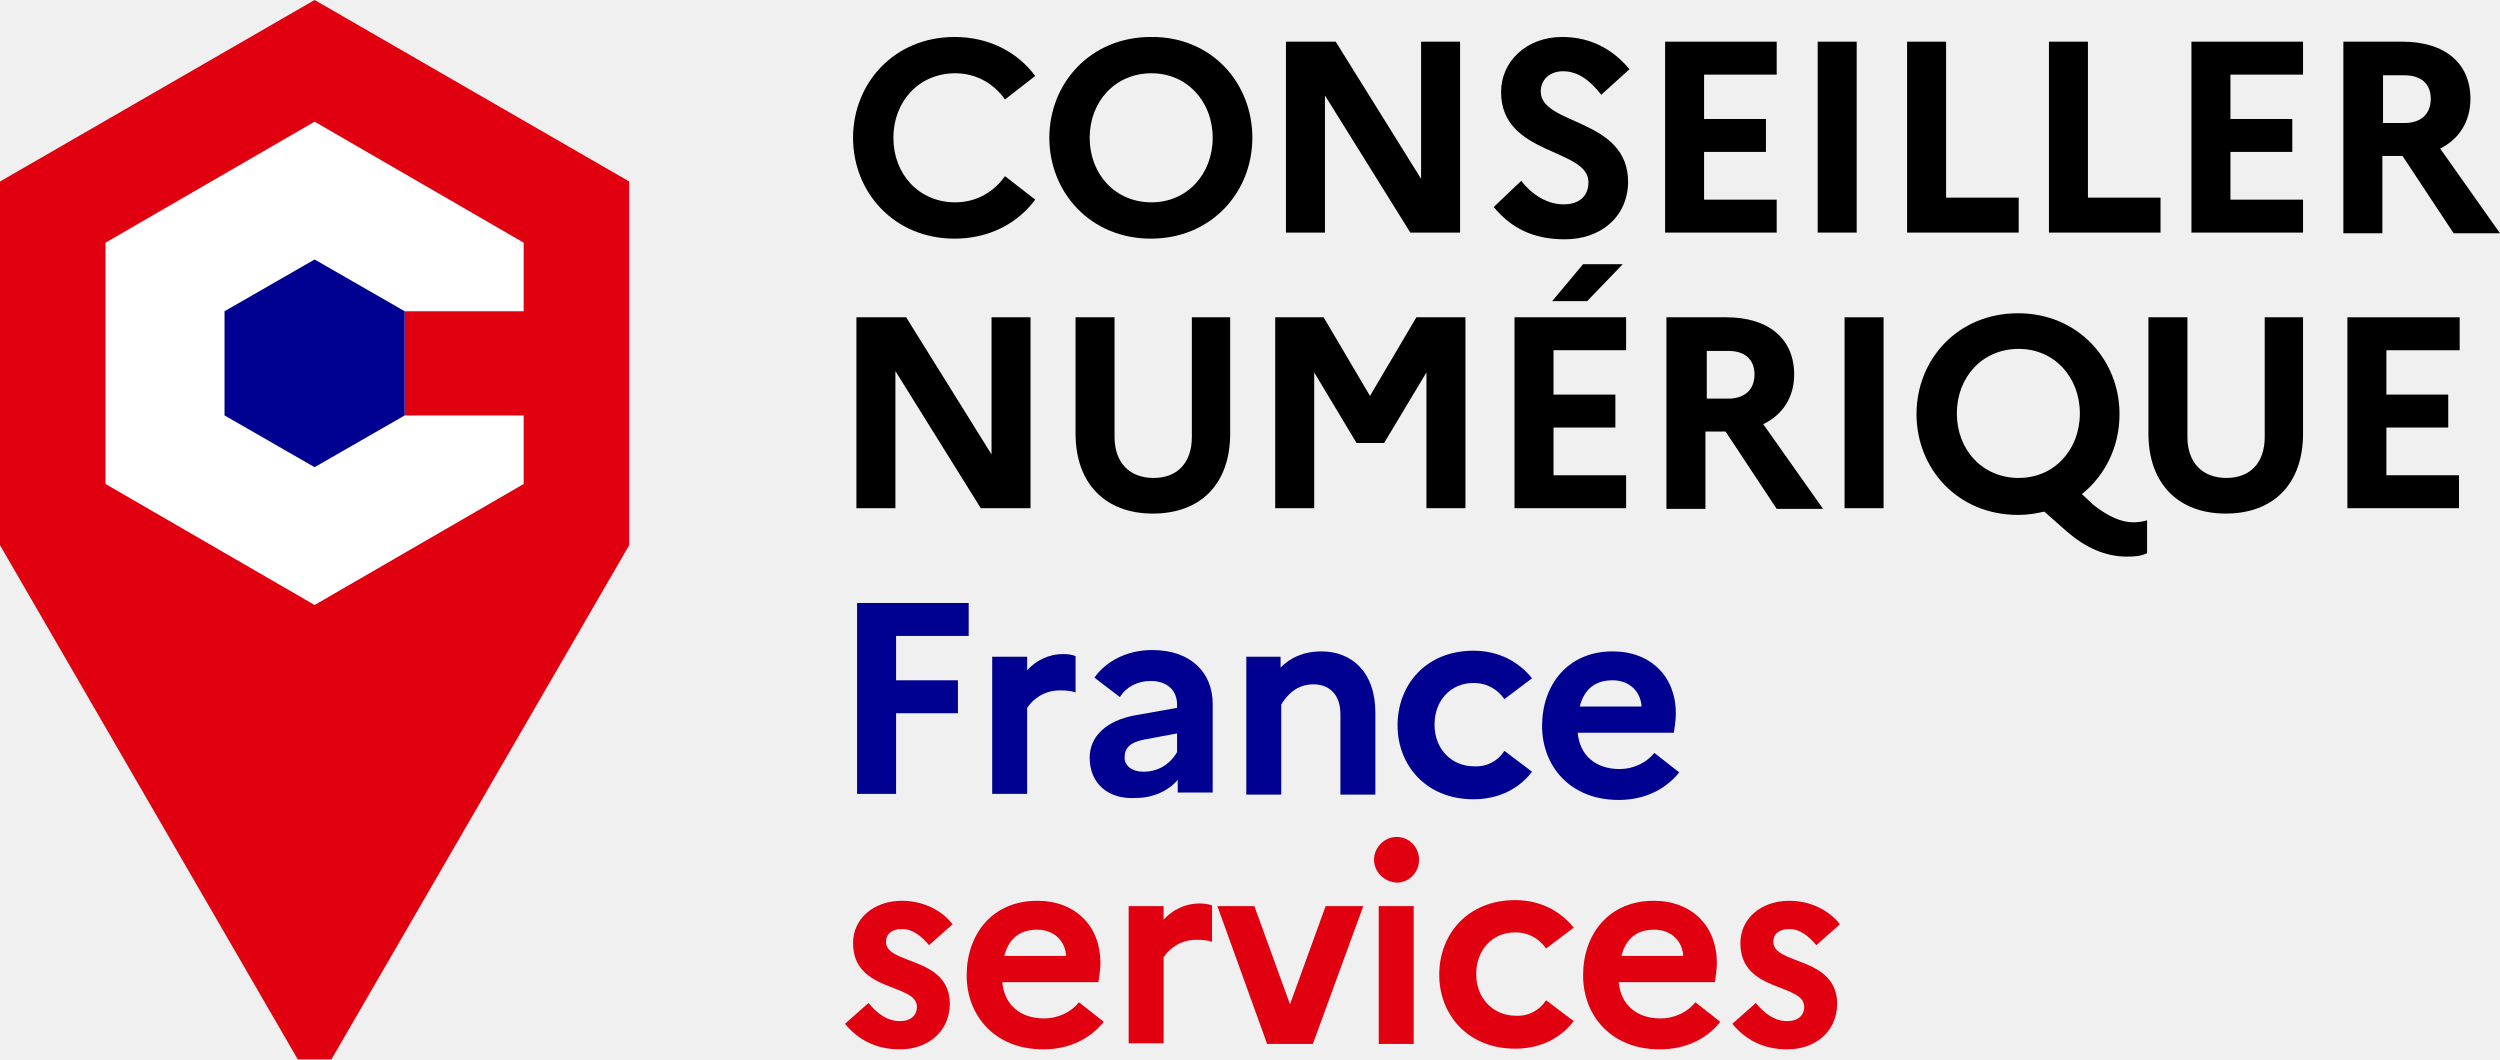
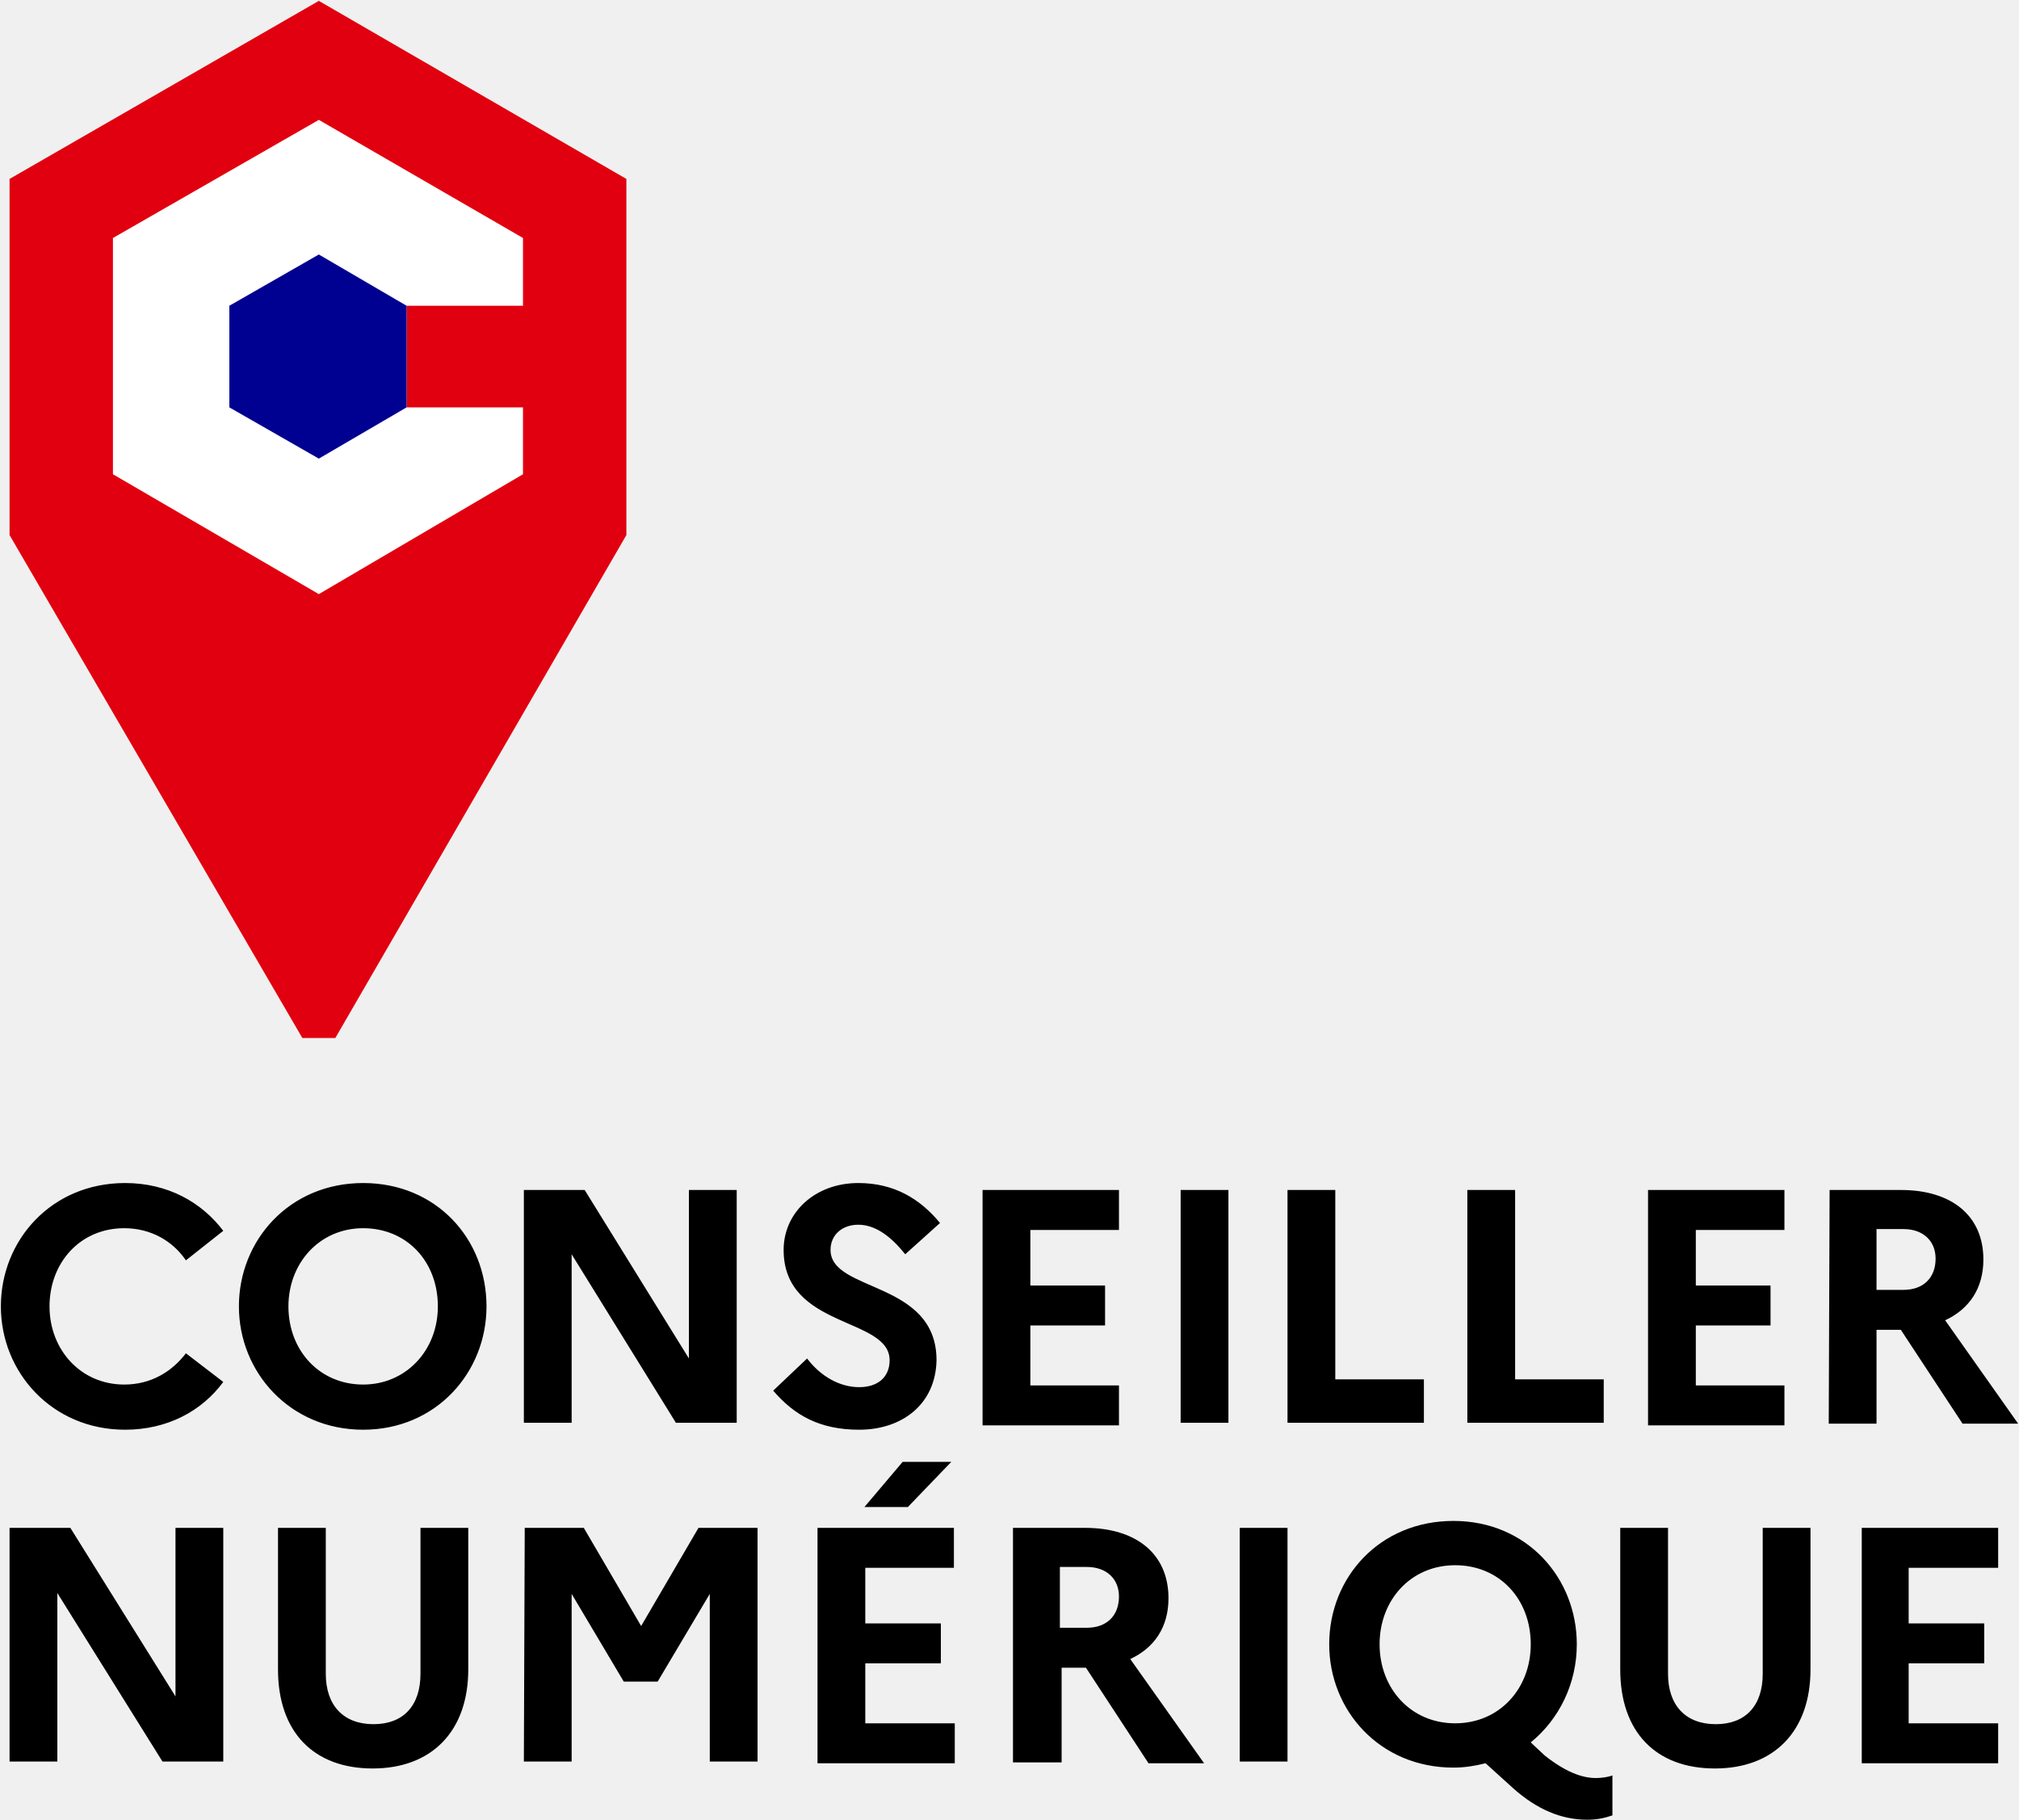
- <svg xmlns="http://www.w3.org/2000/svg" version="1.1" id="Calque_2" x="0px" y="0px" viewBox="0 0 371.9 157.6" style="enable-background:new 0 0 371.9 157.6;" xml:space="preserve">
-   <style type="text/css">
- 	.st0{fill:#E1000F;}
- 	.st1{fill:#FFFFFF;}
- 	.st2{fill:#000091;}
- </style>
-   <g>
-     <g>
-       <g>
-         <polygon class="st0" points="46.8,0 0,27 0,81.1 44.3,157.6 49.3,157.6 93.6,81.1 93.6,27    " />
-         <polygon class="st1" points="60.2,46.3 77.9,46.3 77.9,36.1 46.8,18.1 15.7,36.1 15.7,72 46.8,90 77.9,72 77.9,61.8 60.2,61.8         " />
-         <polygon class="st2" points="60.2,61.8 60.2,46.3 46.8,38.6 33.4,46.3 33.4,61.8 46.8,69.5    " />
-         <g>
-           <path d="M149.5,26.2l4.5,3.5c-2.6,3.5-6.8,5.8-12,5.8c-9,0-15.1-6.9-15.1-15c0-8.1,6.1-15,15.1-15c5.2,0,9.4,2.3,12,5.8      l-4.5,3.5c-1.6-2.3-4.2-3.9-7.4-3.9c-5.4,0-9.2,4.2-9.2,9.6c0,5.4,3.8,9.6,9.2,9.6C145.3,30.1,147.9,28.5,149.5,26.2z" />
-           <path d="M186.3,20.5c0,8.1-6.1,15-15.1,15c-9,0-15.1-6.9-15.1-15c0-8.1,6.1-15,15.1-15C180.2,5.4,186.3,12.3,186.3,20.5z       M180.4,20.5c0-5.4-3.8-9.6-9.1-9.6c-5.4,0-9.2,4.2-9.2,9.6c0,5.4,3.8,9.6,9.2,9.6C176.6,30.1,180.4,25.9,180.4,20.5z" />
-           <path d="M191.3,6.2h7.4l12.7,20.4V6.2h5.8v28.4h-7.4l-12.7-20.4v20.4h-5.8V6.2z" />
-           <path d="M226.3,26.9c1.7,2.2,4,3.5,6.3,3.5c2.3,0,3.7-1.2,3.7-3.3c0-5.1-13-3.9-13-13.4c0-4.5,3.7-8.2,9.1-8.2      c4.3,0,7.6,1.9,10,4.8l-4.2,3.8c-1.7-2.2-3.5-3.5-5.7-3.5c-2,0-3.3,1.3-3.3,3c0,5.1,13,3.9,13,13.5c-0.1,5.3-4.2,8.5-9.4,8.5      c-4.8,0-8-1.7-10.6-4.8L226.3,26.9z" />
-           <path d="M247.7,6.2h16.6v4.9h-10.8v6.6h9.2v4.9h-9.2v7.1h10.8v4.9h-16.6V6.2z" />
-           <path d="M270.4,6.2h5.8v28.4h-5.8V6.2z" />
-           <path d="M283.7,6.2h5.8v23.2h10.8v5.2h-16.6V6.2z" />
-           <path d="M304.8,6.2h5.8v23.2h10.8v5.2h-16.6V6.2z" />
-           <path d="M326,6.2h16.6v4.9h-10.8v6.6h9.2v4.9h-9.2v7.1h10.8v4.9H326V6.2z" />
-           <path d="M348.7,6.2h8.7c6.3,0,10.1,3.2,10.1,8.5c0,3.4-1.7,6-4.5,7.4l8.9,12.6H365l-7.6-11.5h-3v11.5h-5.8V6.2z M354.5,11.2v7.1      h3.2c2.4,0,3.9-1.3,3.9-3.6c0-2.2-1.4-3.5-3.9-3.5H354.5z" />
-         </g>
-         <g>
-           <path d="M127.4,47.2h7.4l12.7,20.4V47.2h5.8v28.4h-7.4l-12.7-20.4v20.4h-5.8V47.2z" />
-           <path d="M177.2,47.2h5.8v17.3c0,7.5-4.4,11.9-11.5,11.9c-7.1,0-11.5-4.5-11.5-11.9V47.2h5.8V65c0,3.8,2.2,6.1,5.8,6.1      c3.5,0,5.7-2.2,5.7-6.1V47.2z" />
-           <path d="M189.6,47.2h7.3l6.9,11.7l6.9-11.7h7.3v28.4h-5.8V55.4l-6.3,10.5h-4.1l-6.3-10.5v20.2h-5.8V47.2z" />
-           <path d="M225.3,47.2h16.6v4.9h-10.8v6.6h9.2v4.9h-9.2v7.1h10.8v4.9h-16.6V47.2z M230.9,44.8l4.6-5.5h5.9l-5.3,5.5H230.9z" />
-           <path d="M248.1,47.2h8.7c6.3,0,10.1,3.2,10.1,8.5c0,3.4-1.7,6-4.6,7.4l8.9,12.6h-6.9l-7.6-11.5h-3v11.5h-5.8V47.2z M253.9,52.2      v7.1h3.2c2.4,0,3.9-1.3,3.9-3.6c0-2.2-1.4-3.5-3.9-3.5H253.9z" />
-           <path d="M274.4,47.2h5.8v28.4h-5.8V47.2z" />
-           <path d="M317.4,77.7c0.6,0,1.4-0.1,2-0.3v4.9c-0.9,0.4-1.7,0.5-3,0.5c-3.2,0-6.1-1.3-8.9-3.7l-3.4-3c-1.2,0.3-2.5,0.5-3.9,0.5      c-9,0-15.1-6.9-15.1-15c0-8.1,6.1-15,15.1-15c8.9,0,15.1,6.9,15.1,15c0,4.8-2.1,9.1-5.6,11.9l1.7,1.6      C313.7,76.9,315.6,77.7,317.4,77.7z M309.4,61.5c0-5.4-3.8-9.6-9.1-9.6c-5.4,0-9.2,4.2-9.2,9.6s3.8,9.6,9.2,9.6      C305.6,71.1,309.4,66.9,309.4,61.5z" />
-           <path d="M336.8,47.2h5.8v17.3c0,7.5-4.4,11.9-11.5,11.9c-7.1,0-11.5-4.5-11.5-11.9V47.2h5.8V65c0,3.8,2.2,6.1,5.8,6.1      c3.5,0,5.7-2.2,5.7-6.1V47.2z" />
-           <path d="M349.3,47.2h16.6v4.9H355v6.6h9.2v4.9H355v7.1h10.8v4.9h-16.6V47.2z" />
-         </g>
-         <g>
-           <path class="st2" d="M127.5,89.7h16.6v4.9h-10.8v6.6h9.2v4.9h-9.2v12h-5.8V89.7z" />
-           <path class="st2" d="M147.6,97.7h5.2v2c1.3-1.4,3.1-2.4,5.4-2.4c0.7,0,1.3,0.1,1.8,0.3v5.4c-0.6-0.2-1.3-0.3-2.3-0.3      c-2.5,0-4.1,1.4-4.9,2.6v12.8h-5.2V97.7z" />
-           <path class="st2" d="M162.1,112.7c0-3.1,2.4-5.5,6.8-6.3l6.2-1.1v-0.5c0-2.2-1.6-3.5-3.9-3.5c-2,0-3.7,0.9-4.6,2.4l-3.8-2.9      c1.8-2.5,4.9-4.1,8.6-4.1c5.9,0,9,3.5,9,8v13.2h-5.2v-1.9c-1.3,1.6-3.7,2.7-6.1,2.7C164.9,119,162.1,116.6,162.1,112.7z       M170.1,114.8c2.3,0,4-1.2,5-2.9v-2.8l-4.8,0.9c-2.2,0.4-3,1.3-3,2.6C167.2,113.8,168.3,114.8,170.1,114.8z" />
-           <path class="st2" d="M185.3,97.7h5.2v1.6c1.4-1.4,3.3-2.4,6.1-2.4c4.4,0,8,3,8,9.1v12.2h-5.2v-12c0-2.7-1.5-4.4-4-4.4      c-2.6,0-4,1.7-4.8,3v13.4h-5.2V97.7z" />
-           <path class="st2" d="M223.8,111.7l4.1,3.1c-1.9,2.5-4.9,4.1-8.7,4.1c-7.1,0-11.3-5.1-11.3-11c0-6,4.2-11.1,11.3-11.1      c3.7,0,6.7,1.6,8.7,4.1l-4.1,3.1c-1-1.4-2.5-2.4-4.6-2.4c-3.4,0-5.8,2.6-5.8,6.2c0,3.6,2.5,6.2,5.9,6.2      C221.3,114.1,222.9,113.1,223.8,111.7z" />
-           <path class="st2" d="M240.8,119c-7.3,0-11.4-5.1-11.4-11c0-6.1,3.8-11.1,10.5-11.1c5.7,0,9.4,3.8,9.4,9.2c0,1.1-0.2,2.2-0.3,2.9      h-14.3c0.3,3.4,2.7,5.4,6.2,5.4c2.2,0,4.1-1,5.2-2.4l3.7,2.9C247.8,117.4,244.7,119,240.8,119z M235,105.1h9.2      c-0.1-2-1.6-3.9-4.3-3.9C237.4,101.2,235.7,102.4,235,105.1z" />
-         </g>
-         <g>
-           <path class="st0" d="M129.2,149.2c1.3,1.6,2.8,2.7,4.7,2.7c1.6,0,2.5-0.9,2.5-2.1c0-3.6-9.5-2.1-9.5-9.5c0-3.6,3-6.3,7.3-6.3      c3.2,0,6,1.5,7.5,3.5l-3.5,3.1c-1.1-1.3-2.4-2.4-4-2.4c-1.5,0-2.4,0.7-2.4,1.9c0,3.5,9.5,2.1,9.5,9.3c-0.1,4.3-3.5,6.7-7.4,6.7      c-3.7,0-6.3-1.5-8.2-3.8L129.2,149.2z" />
-           <path class="st0" d="M155.2,156.1c-7.3,0-11.4-5.1-11.4-11c0-6.1,3.8-11.1,10.5-11.1c5.7,0,9.4,3.8,9.4,9.2      c0,1.1-0.2,2.2-0.3,2.9h-14.3c0.3,3.4,2.7,5.4,6.2,5.4c2.2,0,4.1-1,5.2-2.4l3.7,2.9C162.2,154.5,159.1,156.1,155.2,156.1z       M149.4,142.2h9.2c-0.1-2-1.6-3.9-4.3-3.9C151.8,138.3,150.1,139.5,149.4,142.2z" />
-           <path class="st0" d="M167.9,134.8h5.2v2c1.3-1.4,3.1-2.4,5.4-2.4c0.7,0,1.3,0.1,1.8,0.3v5.4c-0.6-0.2-1.3-0.3-2.3-0.3      c-2.5,0-4.1,1.4-4.9,2.6v12.8h-5.2V134.8z" />
-           <path class="st0" d="M186.6,134.8l5.3,14.6l5.3-14.6h5.6l-7.5,20.5h-6.8l-7.4-20.5H186.6z" />
-           <path class="st0" d="M204.4,127.9c0-1.8,1.5-3.4,3.4-3.4c1.8,0,3.3,1.5,3.3,3.4s-1.5,3.4-3.3,3.4      C205.9,131.2,204.4,129.7,204.4,127.9z M205.1,134.8h5.2v20.5h-5.2V134.8z" />
-           <path class="st0" d="M230,148.8l4.1,3.1c-1.9,2.5-4.9,4.1-8.7,4.1c-7.1,0-11.3-5.1-11.3-11c0-6,4.2-11.1,11.3-11.1      c3.7,0,6.7,1.6,8.7,4.1l-4.1,3.1c-1-1.4-2.5-2.4-4.6-2.4c-3.4,0-5.8,2.6-5.8,6.2c0,3.6,2.5,6.2,5.9,6.2      C227.4,151.2,229,150.3,230,148.8z" />
-           <path class="st0" d="M246.9,156.1c-7.3,0-11.4-5.1-11.4-11c0-6.1,3.8-11.1,10.5-11.1c5.7,0,9.4,3.8,9.4,9.2      c0,1.1-0.2,2.2-0.3,2.9h-14.3c0.3,3.4,2.7,5.4,6.2,5.4c2.2,0,4.1-1,5.2-2.4l3.7,2.9C254,154.5,250.8,156.1,246.9,156.1z       M241.2,142.2h9.2c-0.1-2-1.6-3.9-4.3-3.9C243.6,138.3,241.9,139.5,241.2,142.2z" />
-           <path class="st0" d="M261.2,149.2c1.3,1.6,2.8,2.7,4.7,2.7c1.6,0,2.5-0.9,2.5-2.1c0-3.6-9.5-2.1-9.5-9.5c0-3.6,3-6.3,7.3-6.3      c3.2,0,6,1.5,7.5,3.5l-3.5,3.1c-1.1-1.3-2.4-2.4-4-2.4c-1.5,0-2.4,0.7-2.4,1.9c0,3.5,9.5,2.1,9.5,9.3c-0.1,4.3-3.5,6.7-7.4,6.7      c-3.7,0-6.3-1.5-8.2-3.8L261.2,149.2z" />
-         </g>
-       </g>
-     </g>
-   </g>
+ <svg xmlns="http://www.w3.org/2000/svg" viewBox="0 0 232.4 209.5" style="enable-background:new 0 0 232.4 209.5" xml:space="preserve">
+   <path style="fill:#e1000f" d="M36.7.1 1.1 20.6v41l33.7 57.9h3.8l33.5-57.9v-41z" />
+   <path style="fill:#fff" d="M46.8 35.2h13.4v-7.8L36.7 13.8 13 27.4v27.2l23.7 13.8 23.5-13.8v-7.7H46.8z" />
+   <path style="fill:#000091" d="M46.8 46.9V35.2l-10.1-5.9-10.3 5.9v11.7l10.3 5.9z" />
+   <path d="m21.4 155.8 4.3 3.3c-2.5 3.4-6.5 5.5-11.3 5.5C6 164.6.1 158 .1 150.4s5.8-14.2 14.3-14.2c4.9 0 8.8 2.2 11.3 5.5l-4.3 3.4c-1.5-2.2-4-3.7-7.1-3.7-5.1 0-8.6 4-8.6 9s3.6 9 8.6 9c3.1 0 5.5-1.5 7.1-3.6zM56 150.4c0 7.6-5.8 14.2-14.2 14.2s-14.3-6.6-14.3-14.2 5.8-14.2 14.3-14.2c8.4 0 14.2 6.4 14.2 14.2zm-5.6 0c0-5.2-3.6-9-8.6-9s-8.6 4-8.6 9c0 5.1 3.6 9 8.6 9 4.9 0 8.6-3.9 8.6-9zM60.3 137h7l12 19.4V137h5.5v26.8h-7l-12-19.4v19.4h-5.5V137zM92.9 156.4c1.6 2.1 3.8 3.3 6 3.3s3.5-1.2 3.5-3.1c0-5-12.2-3.6-12.2-12.7 0-4.3 3.6-7.7 8.6-7.7 4.1 0 7.1 1.8 9.4 4.6l-4 3.6c-1.6-2-3.4-3.4-5.4-3.4-1.9 0-3.2 1.2-3.2 2.9 0 4.9 12.2 3.5 12.2 12.7-.1 5.1-4 8-8.9 8-4.6 0-7.5-1.7-9.9-4.5l3.9-3.7zM113.1 137h15.7v4.6h-10.2v6.4h8.6v4.6h-8.6v6.9h10.2v4.6h-15.7V137zM135.9 137h5.5v26.8h-5.5V137zM148.2 137h5.5v21.8h10.2v5h-15.7V137zM168.9 137h5.5v21.8h10.2v5h-15.7V137zM189.7 137h15.7v4.6h-10.2v6.4h8.6v4.6h-8.6v6.9h10.2v4.6h-15.7V137zM210.6 137h8.2c5.9 0 9.5 3 9.5 8 0 3.3-1.6 5.7-4.4 7l8.4 11.9h-6.4l-7.1-10.8H216v10.8h-5.5l.1-26.9zm5.4 4.5v7h3.1c2.3 0 3.7-1.4 3.7-3.6 0-2-1.4-3.4-3.7-3.4H216zM1.1 175.9h7l12.1 19.4v-19.4h5.5v26.9h-7L6.6 183.4v19.4H1.1v-26.9zM48.4 175.9h5.5v16.3c0 7.1-4.2 11.4-11 11.4S32 199.4 32 192.2v-16.3h5.5v16.8c0 3.6 2 5.8 5.5 5.8 3.4 0 5.4-2.1 5.4-5.8v-16.8zM60.4 175.9h6.8l6.6 11.3 6.6-11.3h6.8v26.9h-5.5v-19.3l-6 10.1h-3.9l-6-10.1v19.3h-5.5l.1-26.9zM94.1 175.9h15.7v4.6H99.6v6.4h8.7v4.6h-8.7v6.9h10.3v4.6H94.1v-27.1zm5.4-2.4 4.4-5.2h5.6l-5 5.2h-5zM116.6 175.9h8.3c5.9 0 9.6 3 9.6 8.1 0 3.3-1.6 5.7-4.4 7l8.5 12h-6.4l-7.2-11h-2.8v10.9h-5.6v-27zm5.4 4.5v7h3.1c2.3 0 3.7-1.4 3.7-3.6 0-2-1.4-3.4-3.7-3.4H122zM142.7 175.9h5.5v26.9h-5.5v-26.9zM183.7 204.7c.6 0 1.4-.1 1.9-.3v4.6c-.9.3-1.7.5-2.9.5-3 0-5.8-1.2-8.5-3.6L171 203c-1.2.3-2.4.5-3.7.5-8.5 0-14.3-6.6-14.3-14.2 0-7.7 5.8-14.2 14.3-14.2s14.2 6.6 14.2 14.2c0 4.5-2 8.6-5.3 11.3l1.6 1.5c2.4 1.9 4.3 2.6 5.9 2.6zm-7.5-15.4c0-5.2-3.6-9.1-8.7-9.1s-8.7 4-8.7 9.1 3.6 9.1 8.7 9.1 8.7-4 8.7-9.1zM202.9 175.9h5.5v16.3c0 7.1-4.2 11.4-11 11.4s-10.9-4.2-10.9-11.4v-16.3h5.5v16.8c0 3.6 2 5.8 5.5 5.8 3.4 0 5.4-2.1 5.4-5.8v-16.8zM214.3 175.9H230v4.6h-10.3v6.4h8.7v4.6h-8.7v6.9H230v4.6h-15.7v-27.1z" />
</svg>
